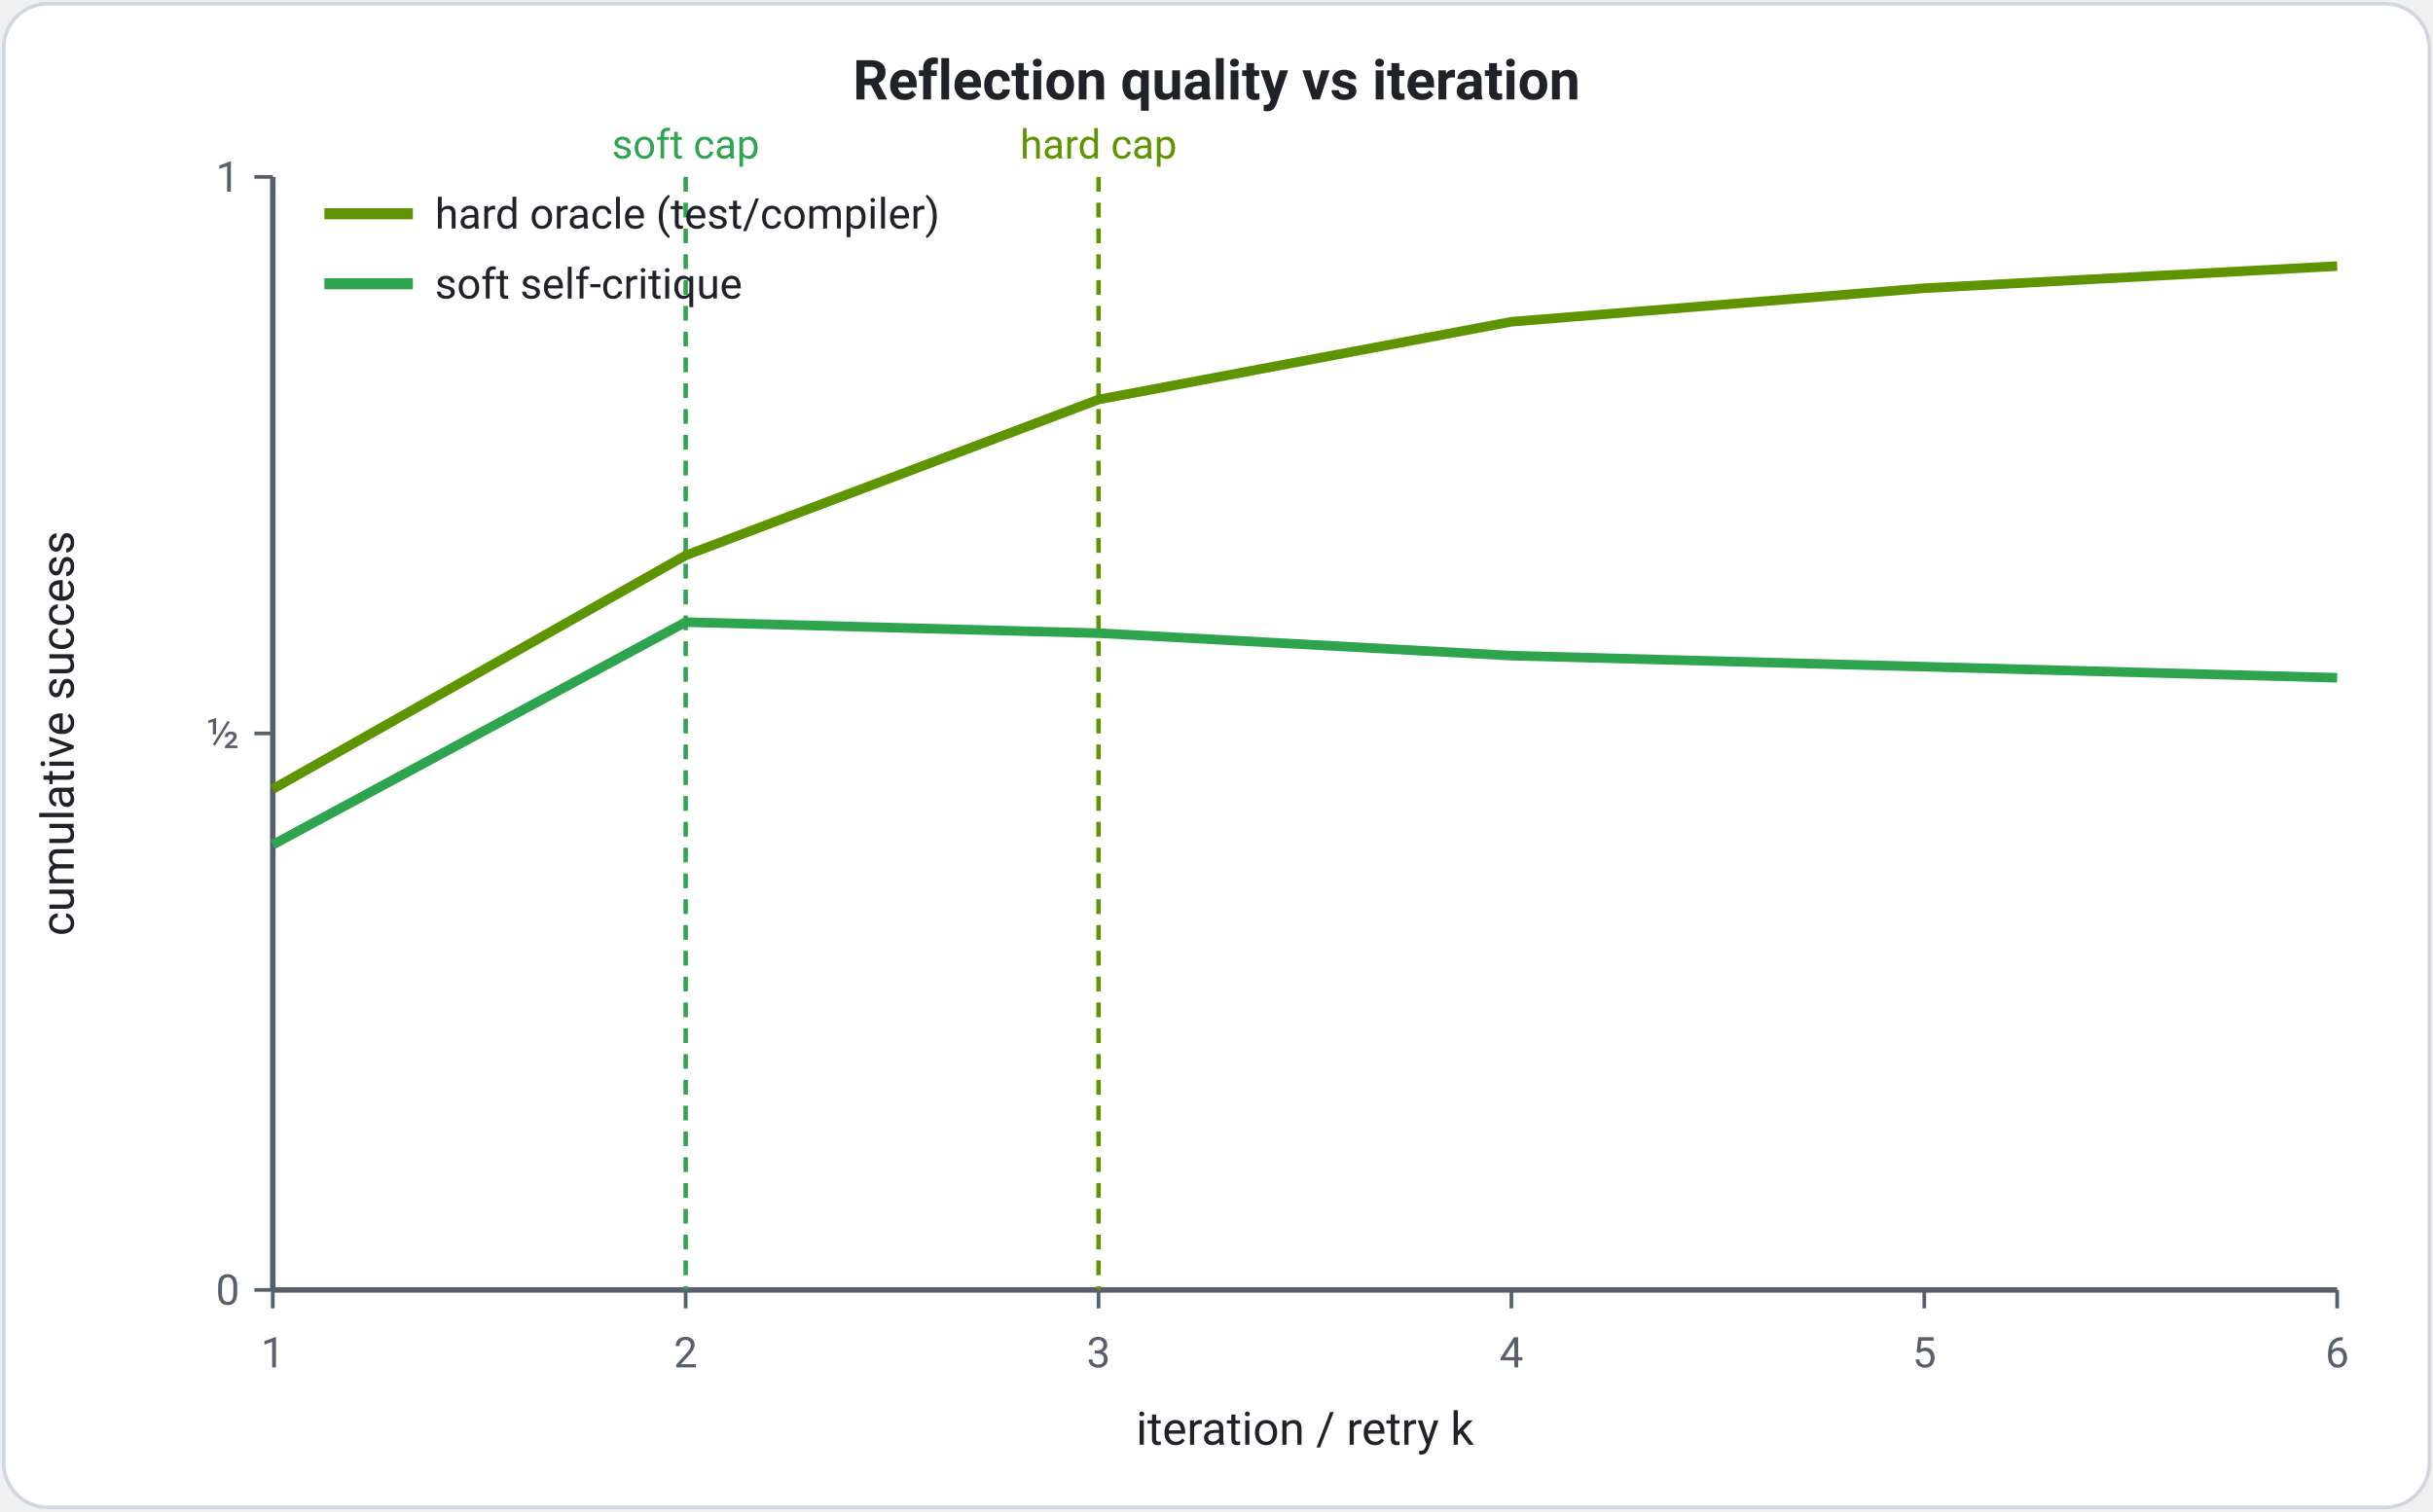
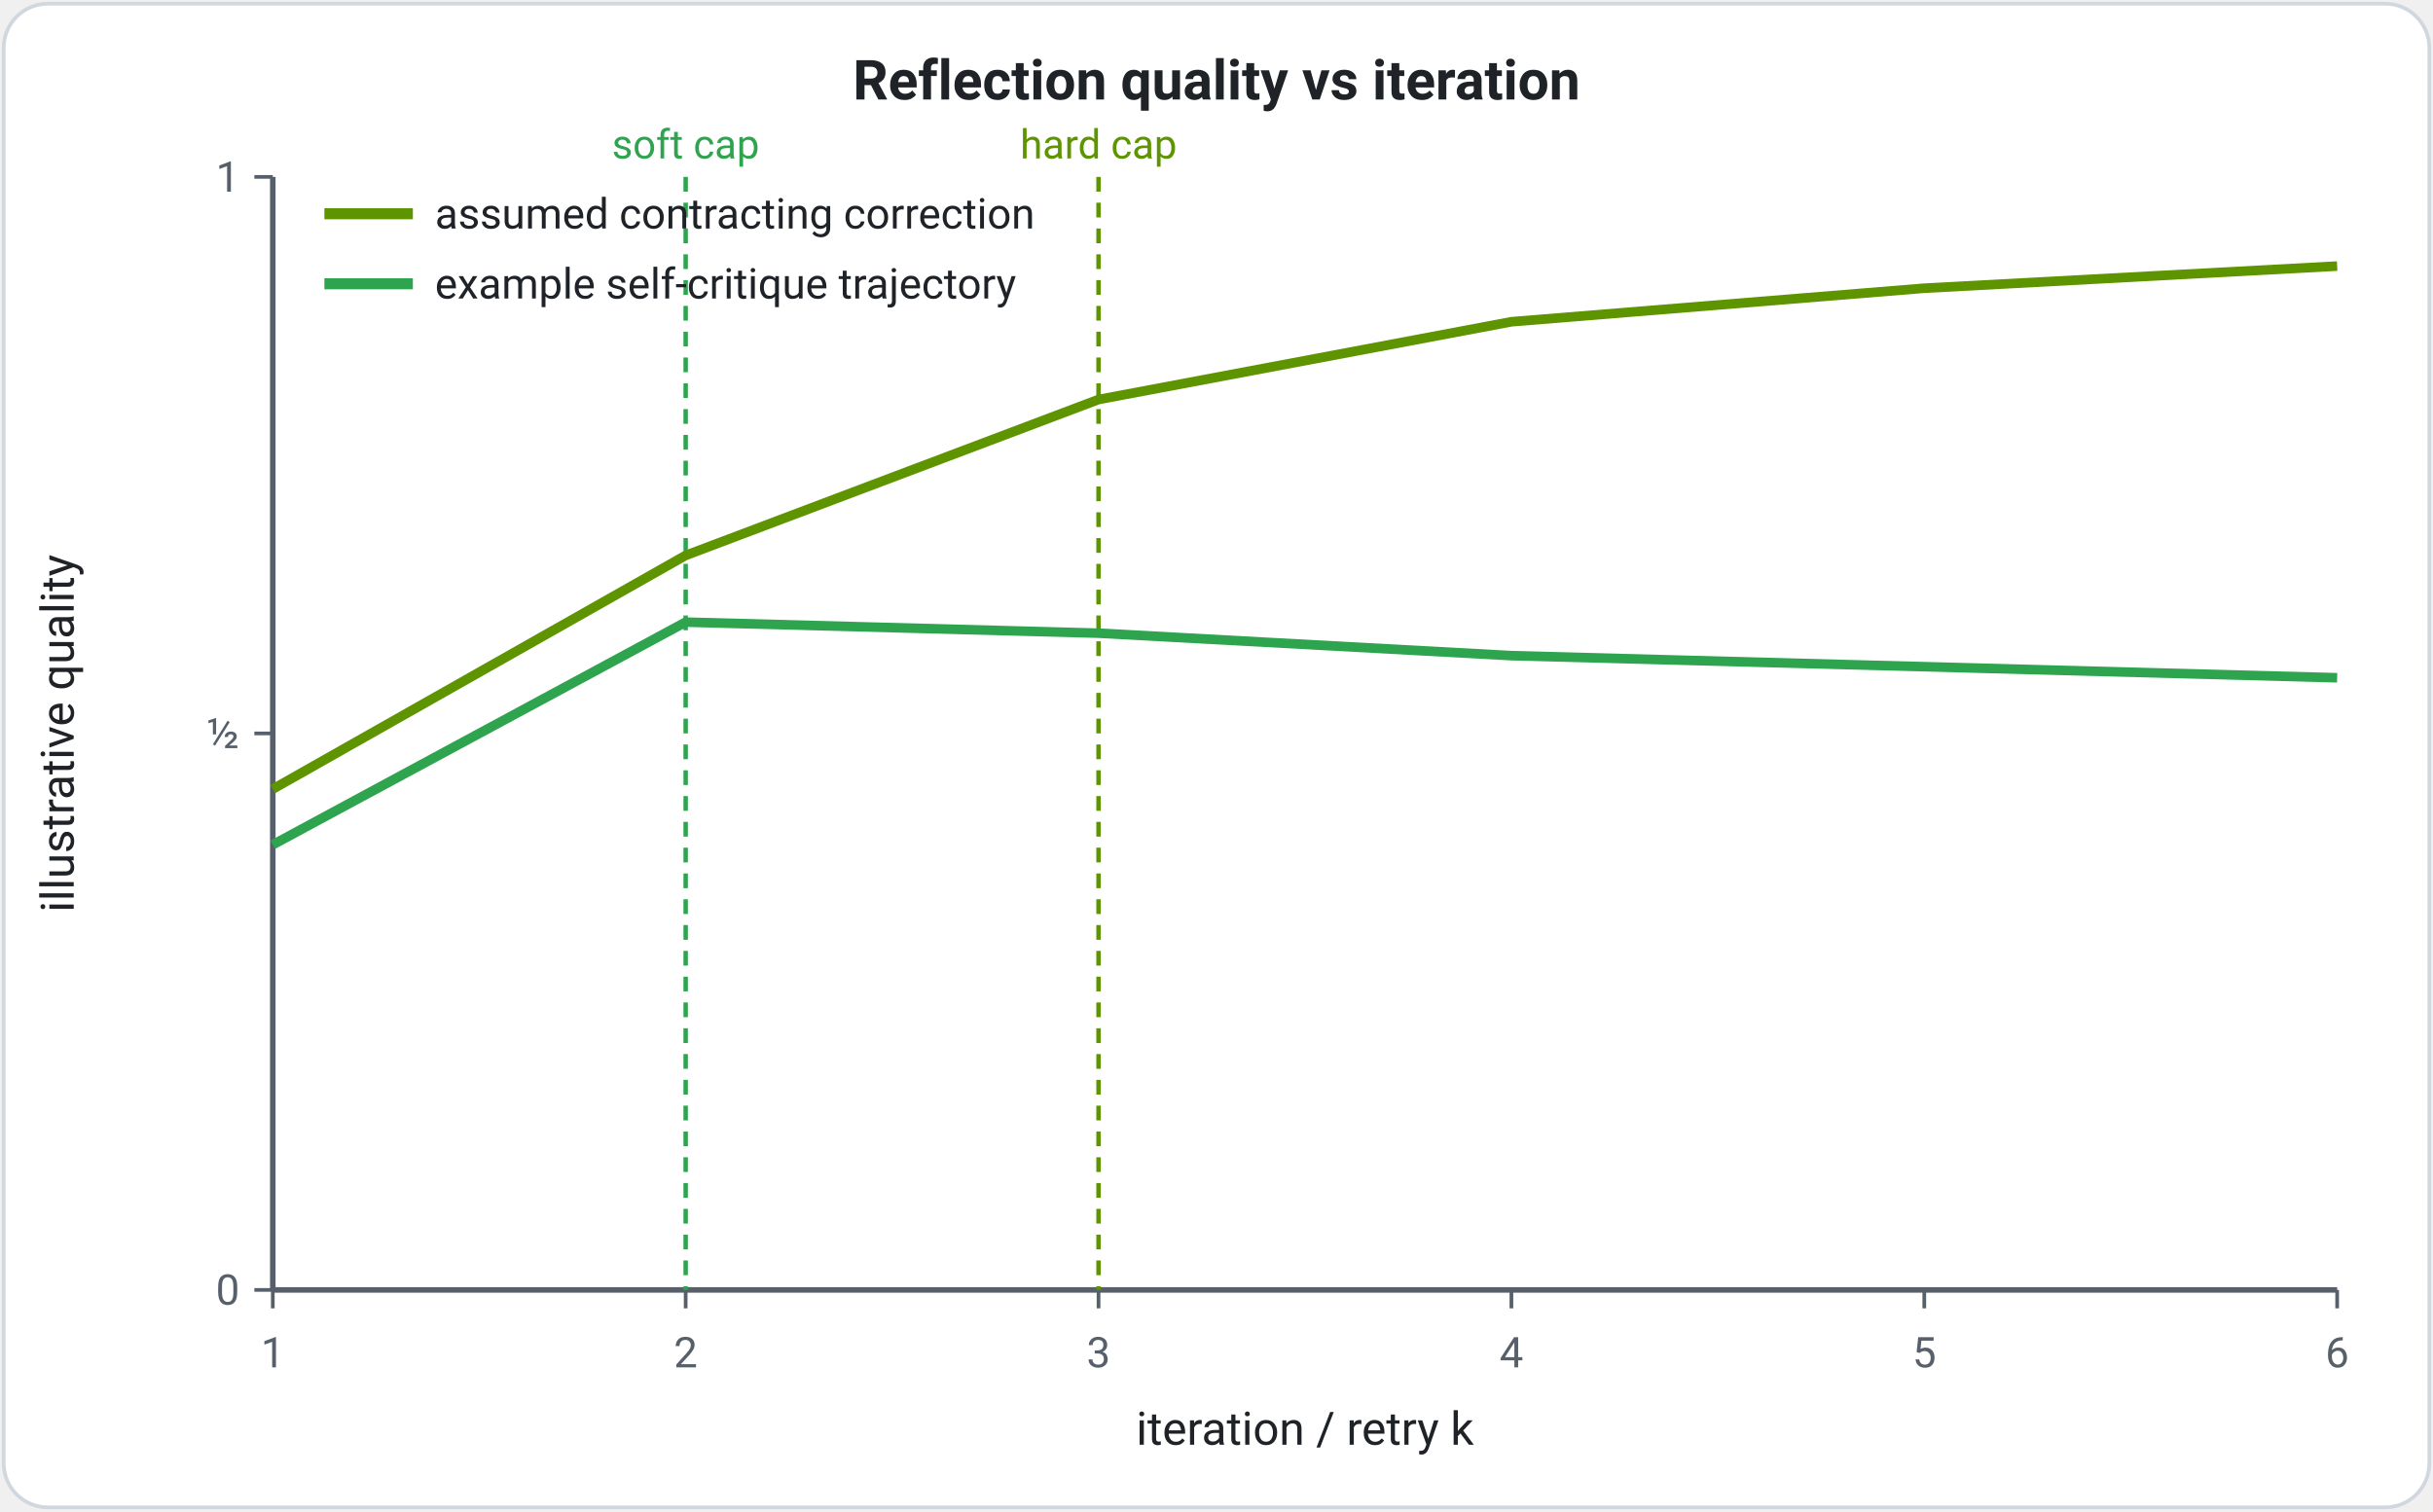
<svg xmlns="http://www.w3.org/2000/svg" viewBox="0 0 660 410" width="660" height="410" font-family="-apple-system,BlinkMacSystemFont,Segoe UI,Roboto,Helvetica,Arial,sans-serif">
  <rect x="1" y="1" width="658" height="408" rx="12" fill="#ffffff" stroke="#d0d7de" />
  <text x="330.0" y="27" text-anchor="middle" font-size="15" font-weight="700" fill="#1f2328">Reflection quality vs iteration</text>
  <line x1="74" y1="48" x2="74" y2="350" stroke="#57606a" stroke-width="1.5" />
  <line x1="74" y1="350" x2="634" y2="350" stroke="#57606a" stroke-width="1.5" />
  <line x1="74.0" y1="350" x2="74.0" y2="355" stroke="#57606a" />
  <text x="74.0" y="371" text-anchor="middle" font-size="11.5" fill="#57606a">1</text>
  <line x1="186.0" y1="350" x2="186.0" y2="355" stroke="#57606a" />
  <text x="186.0" y="371" text-anchor="middle" font-size="11.5" fill="#57606a">2</text>
  <line x1="298.0" y1="350" x2="298.0" y2="355" stroke="#57606a" />
  <text x="298.0" y="371" text-anchor="middle" font-size="11.5" fill="#57606a">3</text>
  <line x1="410.0" y1="350" x2="410.0" y2="355" stroke="#57606a" />
  <text x="410.0" y="371" text-anchor="middle" font-size="11.5" fill="#57606a">4</text>
  <line x1="522.0" y1="350" x2="522.0" y2="355" stroke="#57606a" />
  <text x="522.0" y="371" text-anchor="middle" font-size="11.5" fill="#57606a">5</text>
  <line x1="634.0" y1="350" x2="634.0" y2="355" stroke="#57606a" />
  <text x="634.0" y="371" text-anchor="middle" font-size="11.5" fill="#57606a">6</text>
  <line x1="69" y1="350.0" x2="74" y2="350.0" stroke="#57606a" />
  <text x="65" y="354.0" text-anchor="end" font-size="11.5" fill="#57606a">0</text>
  <line x1="69" y1="199.0" x2="74" y2="199.0" stroke="#57606a" />
  <text x="65" y="203.0" text-anchor="end" font-size="11.5" fill="#57606a">½</text>
  <line x1="69" y1="48.0" x2="74" y2="48.0" stroke="#57606a" />
  <text x="65" y="52.0" text-anchor="end" font-size="11.5" fill="#57606a">1</text>
  <line x1="186.0" y1="48" x2="186.0" y2="350" stroke="#2ea44f" stroke-width="1.2" stroke-dasharray="4 3" />
  <text x="186.0" y="43" text-anchor="middle" font-size="11" fill="#2ea44f">soft cap</text>
  <line x1="298.0" y1="48" x2="298.0" y2="350" stroke="#5e9400" stroke-width="1.2" stroke-dasharray="4 3" />
  <text x="298.0" y="43" text-anchor="middle" font-size="11" fill="#5e9400">hard cap</text>
  <polyline points="74.0,214.1 186.0,150.7 298.0,108.4 410.0,87.3 522.0,78.2 634.0,72.2" fill="none" stroke="#5e9400" stroke-width="2.6" />
  <polyline points="74.0,229.2 186.0,168.8 298.0,171.8 410.0,177.9 522.0,180.9 634.0,183.9" fill="none" stroke="#2ea44f" stroke-width="2.6" />
  <line x1="88" y1="58" x2="112" y2="58" stroke="#5e9400" stroke-width="3" />
-   <text x="118" y="62" font-size="11.5" fill="#1f2328">hard oracle (test/compiler)</text>
+   <text x="118" y="62" font-size="11.5" fill="#1f2328">assumed contracting correction</text>
  <line x1="88" y1="77" x2="112" y2="77" stroke="#2ea44f" stroke-width="3" />
-   <text x="118" y="81" font-size="11.5" fill="#1f2328">soft self-critique</text>
+   <text x="118" y="81" font-size="11.5" fill="#1f2328">example self-critique trajectory</text>
  <text x="354.0" y="392" text-anchor="middle" font-size="12.5" fill="#1f2328">iteration / retry  k</text>
-   <text transform="translate(20,199.0) rotate(-90)" text-anchor="middle" font-size="12.5" fill="#1f2328">cumulative success</text>
+   <text transform="translate(20,199.0) rotate(-90)" text-anchor="middle" font-size="12.5" fill="#1f2328">illustrative quality</text>
</svg>
